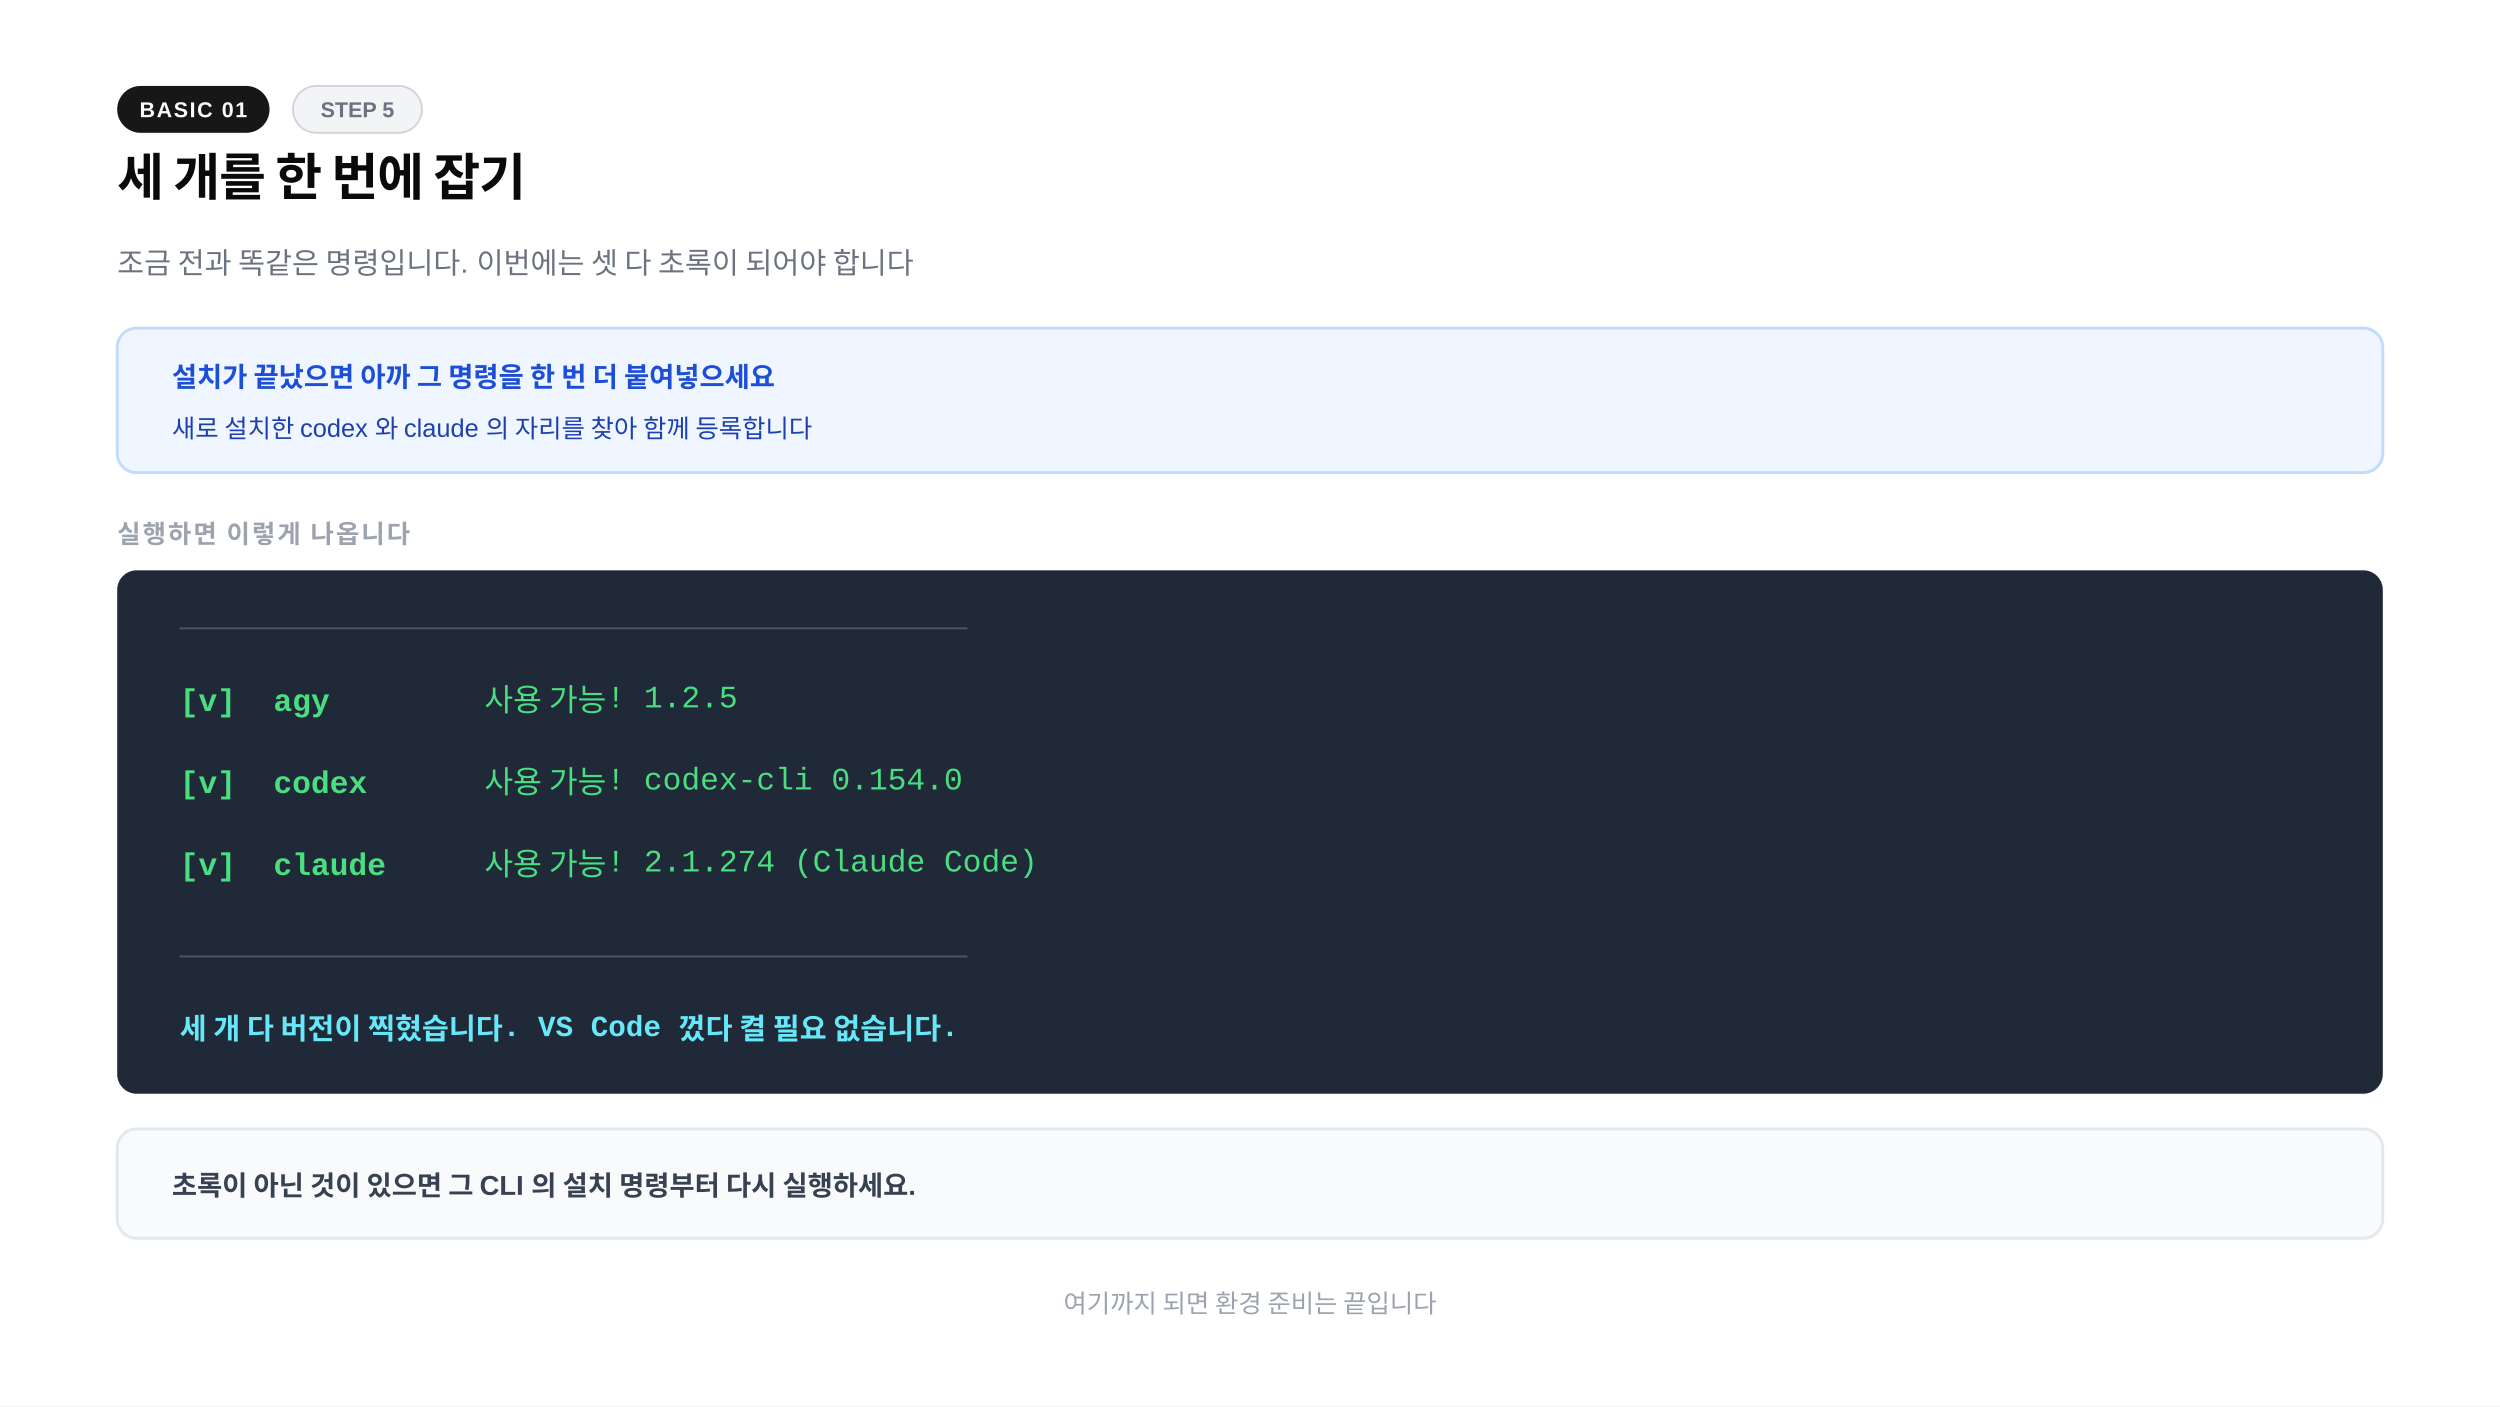
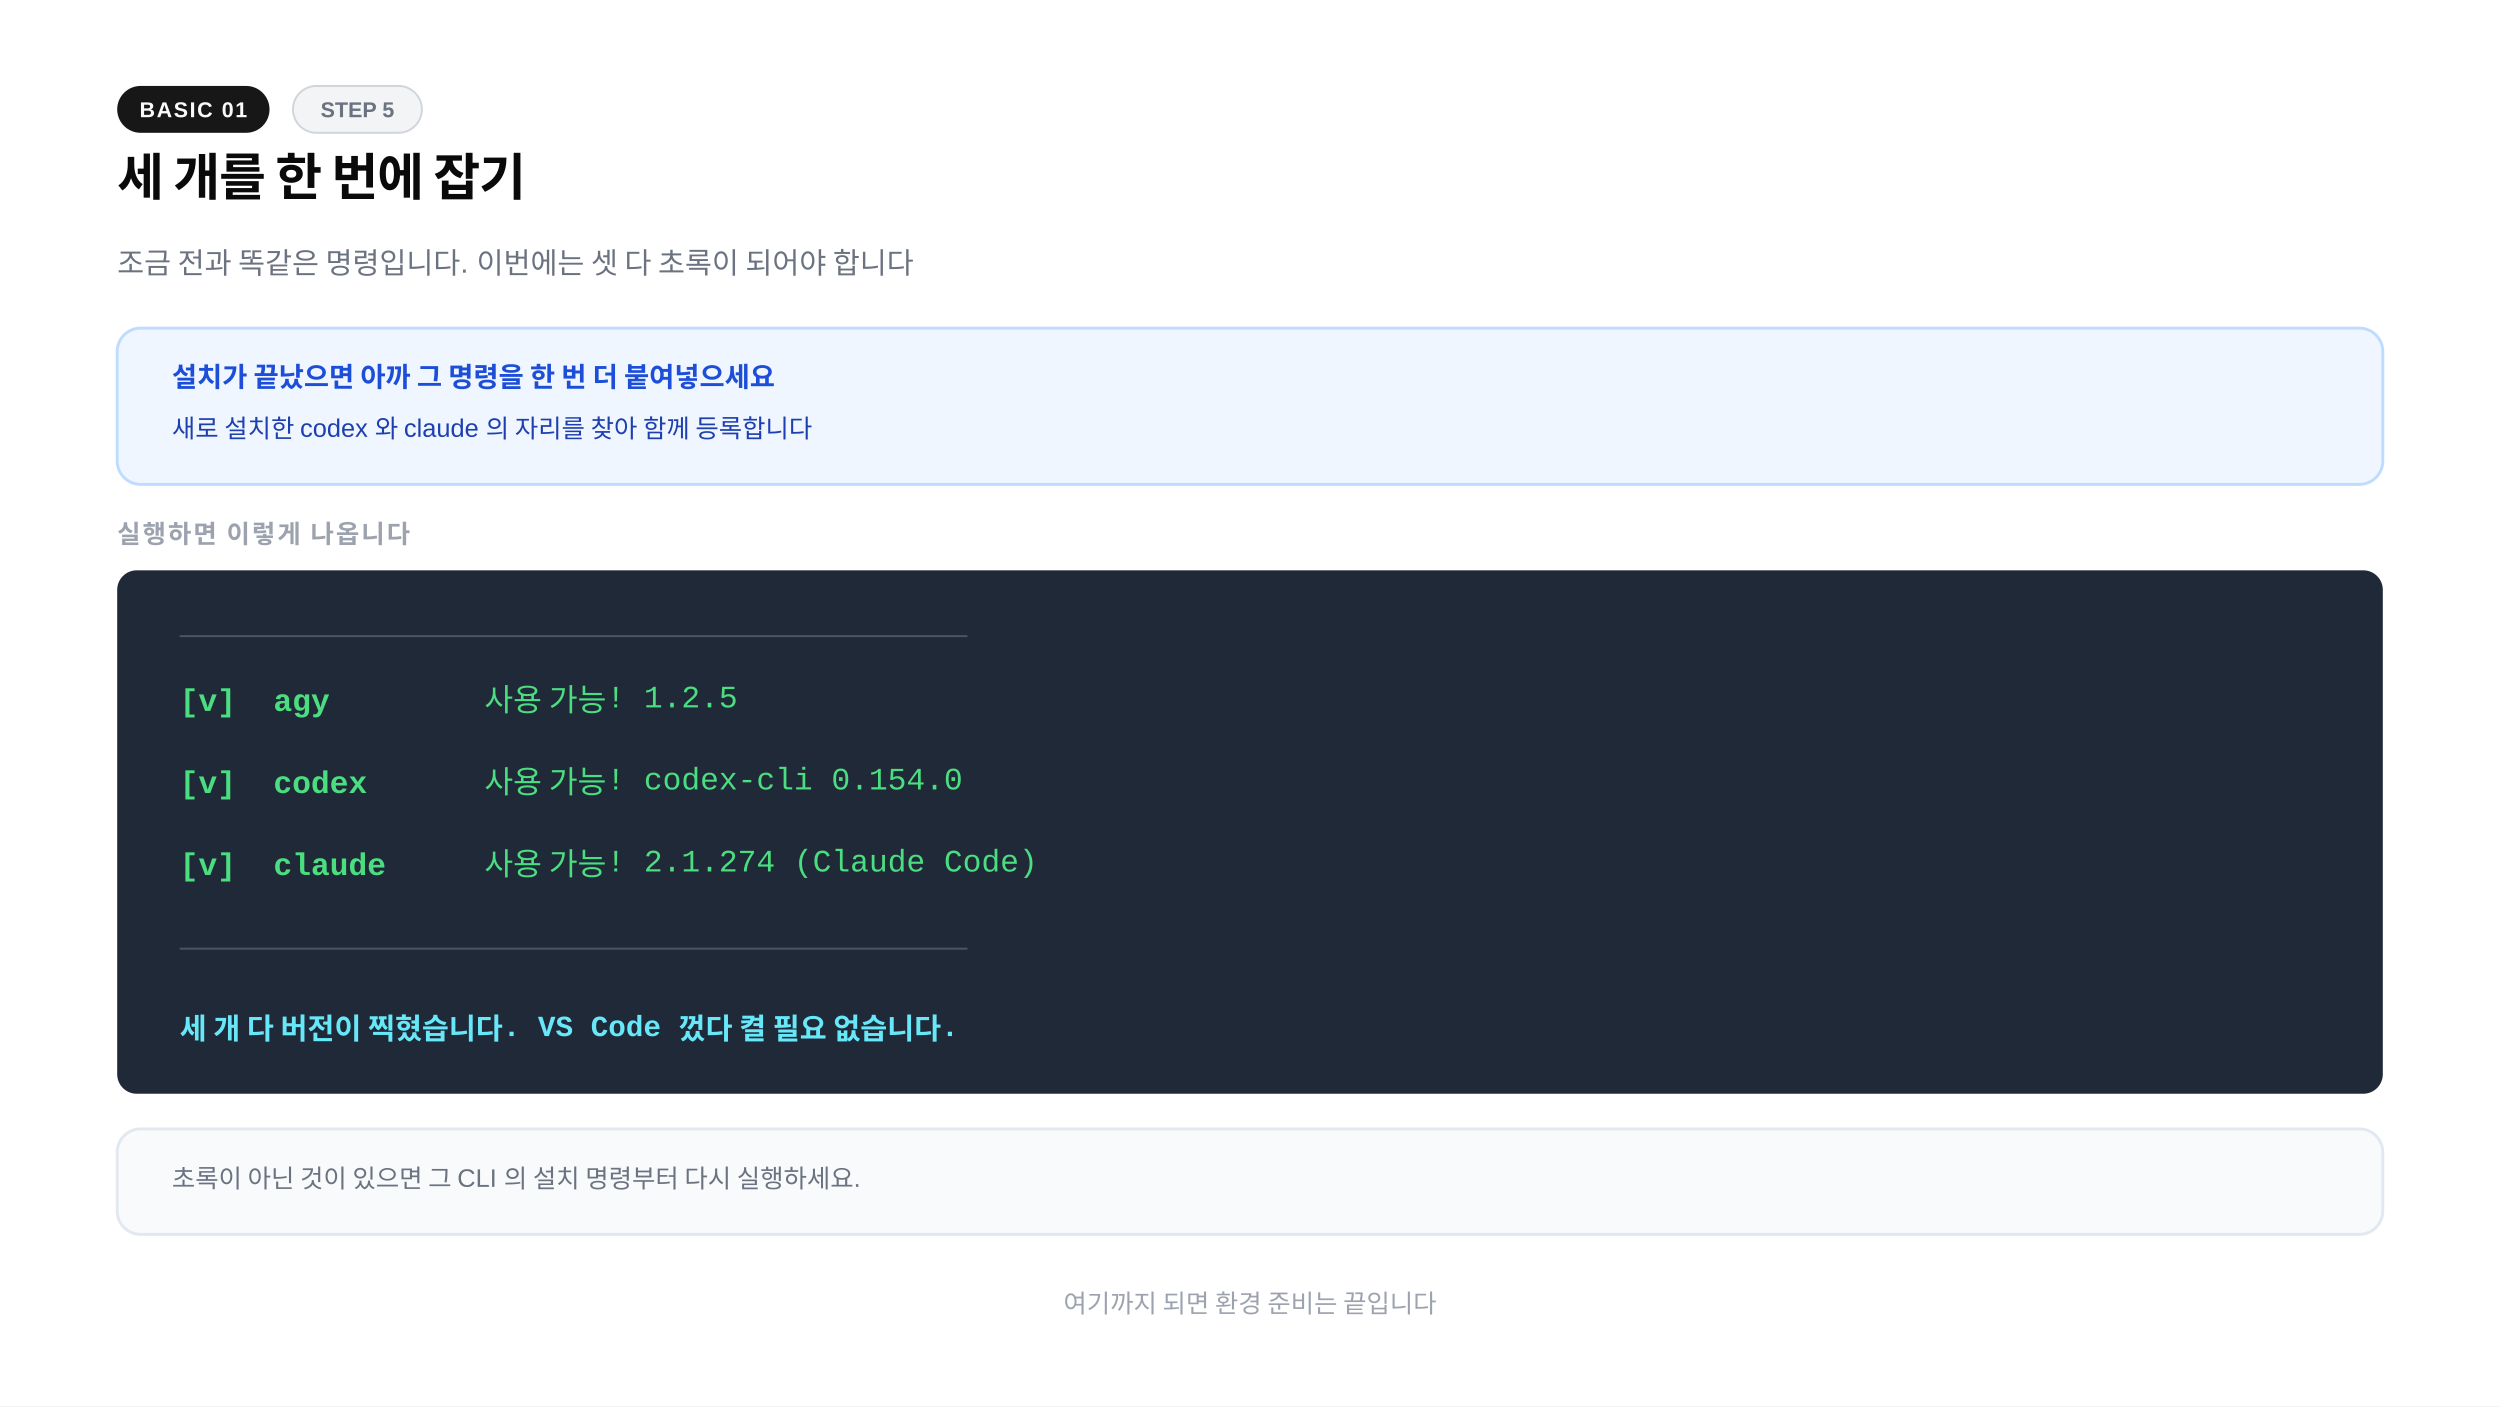
<svg xmlns="http://www.w3.org/2000/svg" width="1280" height="720" viewBox="0 0 1280 720">
-   <rect width="1280" height="720" fill="#ffffff" />
+   <rect x="0" y="0" width="1280" height="720" fill="#ffffff" />
  <rect x="60" y="44" width="78" height="24" rx="12" fill="#171717" />
  <text x="99" y="60" text-anchor="middle" font-family="-apple-system,BlinkMacSystemFont,'Segoe UI',Arial,sans-serif" font-size="11" font-weight="600" fill="#fafafa" letter-spacing="0.8">BASIC 01</text>
  <rect x="150" y="44" width="66" height="24" rx="12" fill="#f3f4f6" stroke="#d1d5db" stroke-width="1" />
  <text x="183" y="60" text-anchor="middle" font-family="-apple-system,BlinkMacSystemFont,'Segoe UI',Arial,sans-serif" font-size="11" font-weight="600" fill="#6b7280">STEP 5</text>
  <text x="60" y="100" font-family="-apple-system,BlinkMacSystemFont,'Segoe UI',Arial,sans-serif" font-size="26" font-weight="800" fill="#0a0a0a" letter-spacing="-0.02em">세 개를 한 번에 잡기</text>
-   <text x="60" y="140" font-family="-apple-system,BlinkMacSystemFont,'Segoe UI',Arial,sans-serif" font-size="15" fill="#6b7280">조금 전과 똑같은 명령입니다. 이번에는 셋 다 초록이 되어야 합니다</text>
-   <rect x="60" y="168" width="1160" height="74" rx="10" fill="#eff6ff" stroke="#bfdbfe" stroke-width="1.5" />
+   <text x="60" y="140" font-family="-apple-system,BlinkMacSystemFont,'Segoe UI',Arial,sans-serif" font-size="15" font-weight="400" fill="#6b7280">조금 전과 똑같은 명령입니다. 이번에는 셋 다 초록이 되어야 합니다</text>
+   <rect x="60" y="168" width="1160" height="80" rx="12" fill="#eff6ff" stroke="#bfdbfe" stroke-width="1.5" />
  <text x="88" y="198" font-family="-apple-system,BlinkMacSystemFont,'Segoe UI',Arial,sans-serif" font-size="14" font-weight="700" fill="#1d4ed8">설치가 끝났으면 아까 그 명령을 한 번 더 붙여넣으세요</text>
-   <text x="88" y="224" font-family="-apple-system,BlinkMacSystemFont,'Segoe UI',Arial,sans-serif" font-size="13" fill="#1e40af">새로 설치한 codex 와 claude 의 자리를 찾아 함께 등록합니다</text>
+   <text x="88" y="224" font-family="-apple-system,BlinkMacSystemFont,'Segoe UI',Arial,sans-serif" font-size="13" font-weight="400" fill="#1e40af">새로 설치한 codex 와 claude 의 자리를 찾아 함께 등록합니다</text>
  <text x="60" y="278" font-family="-apple-system,BlinkMacSystemFont,'Segoe UI',Arial,sans-serif" font-size="13" font-weight="700" fill="#9ca3af" letter-spacing="0.08em">실행하면 이렇게 나옵니다</text>
  <rect x="60" y="292" width="1160" height="268" rx="10" fill="#1f2937" />
-   <text x="92" y="326" font-family="'Courier New',Courier,monospace" font-size="14" fill="#4b5563">────────────────────────────────────────────────</text>
+   <text x="92" y="330" font-family="'Courier New',Courier,monospace" font-size="14" font-weight="400" fill="#4b5563">────────────────────────────────────────────────</text>
  <text x="92" y="364" font-family="'Courier New',Courier,monospace" font-size="16" font-weight="700" fill="#4ade80">[v]</text>
  <text x="140" y="364" font-family="'Courier New',Courier,monospace" font-size="16" font-weight="700" fill="#4ade80">agy</text>
-   <text x="248" y="364" font-family="'Courier New',Courier,monospace" font-size="16" fill="#4ade80">사용 가능!  1.2.5</text>
+   <text x="248" y="364" font-family="'Courier New',Courier,monospace" font-size="16" font-weight="400" fill="#4ade80">사용 가능!  1.2.5</text>
  <text x="92" y="406" font-family="'Courier New',Courier,monospace" font-size="16" font-weight="700" fill="#4ade80">[v]</text>
  <text x="140" y="406" font-family="'Courier New',Courier,monospace" font-size="16" font-weight="700" fill="#4ade80">codex</text>
-   <text x="248" y="406" font-family="'Courier New',Courier,monospace" font-size="16" fill="#4ade80">사용 가능!  codex-cli 0.154.0</text>
+   <text x="248" y="406" font-family="'Courier New',Courier,monospace" font-size="16" font-weight="400" fill="#4ade80">사용 가능!  codex-cli 0.154.0</text>
  <text x="92" y="448" font-family="'Courier New',Courier,monospace" font-size="16" font-weight="700" fill="#4ade80">[v]</text>
  <text x="140" y="448" font-family="'Courier New',Courier,monospace" font-size="16" font-weight="700" fill="#4ade80">claude</text>
-   <text x="248" y="448" font-family="'Courier New',Courier,monospace" font-size="16" fill="#4ade80">사용 가능!  2.1.274 (Claude Code)</text>
-   <text x="92" y="494" font-family="'Courier New',Courier,monospace" font-size="14" fill="#4b5563">────────────────────────────────────────────────</text>
+   <text x="248" y="448" font-family="'Courier New',Courier,monospace" font-size="16" font-weight="400" fill="#4ade80">사용 가능!  2.1.274 (Claude Code)</text>
+   <text x="92" y="490" font-family="'Courier New',Courier,monospace" font-size="14" font-weight="400" fill="#4b5563">────────────────────────────────────────────────</text>
  <text x="92" y="532" font-family="'Courier New',Courier,monospace" font-size="15" font-weight="700" fill="#67e8f9">세 개 다 버전이 찍혔습니다. VS Code 껐다 켤 필요 없습니다.</text>
-   <rect x="60" y="578" width="1160" height="56" rx="10" fill="#f8fafc" stroke="#e2e8f0" stroke-width="1.5" />
-   <text x="88" y="612" font-family="-apple-system,BlinkMacSystemFont,'Segoe UI',Arial,sans-serif" font-size="14" font-weight="600" fill="#374151">초록이 아닌 것이 있으면 그 CLI 의 설치 명령부터 다시 실행하세요.</text>
-   <text x="640" y="672" text-anchor="middle" font-family="-apple-system,BlinkMacSystemFont,'Segoe UI',Arial,sans-serif" font-size="13" fill="#9ca3af">여기까지 되면 환경 준비는 끝입니다</text>
+   <rect x="60" y="578" width="1160" height="54" rx="12" fill="#f8fafc" stroke="#e2e8f0" stroke-width="1.5" />
+   <text x="88" y="608" font-family="-apple-system,BlinkMacSystemFont,'Segoe UI',Arial,sans-serif" font-size="13" font-weight="400" fill="#6b7280">초록이 아닌 것이 있으면 그 CLI 의 설치 명령부터 다시 실행하세요.</text>
+   <text x="640" y="672" text-anchor="middle" font-family="-apple-system,BlinkMacSystemFont,'Segoe UI',Arial,sans-serif" font-size="13" font-weight="400" fill="#9ca3af">여기까지 되면 환경 준비는 끝입니다</text>
</svg>
